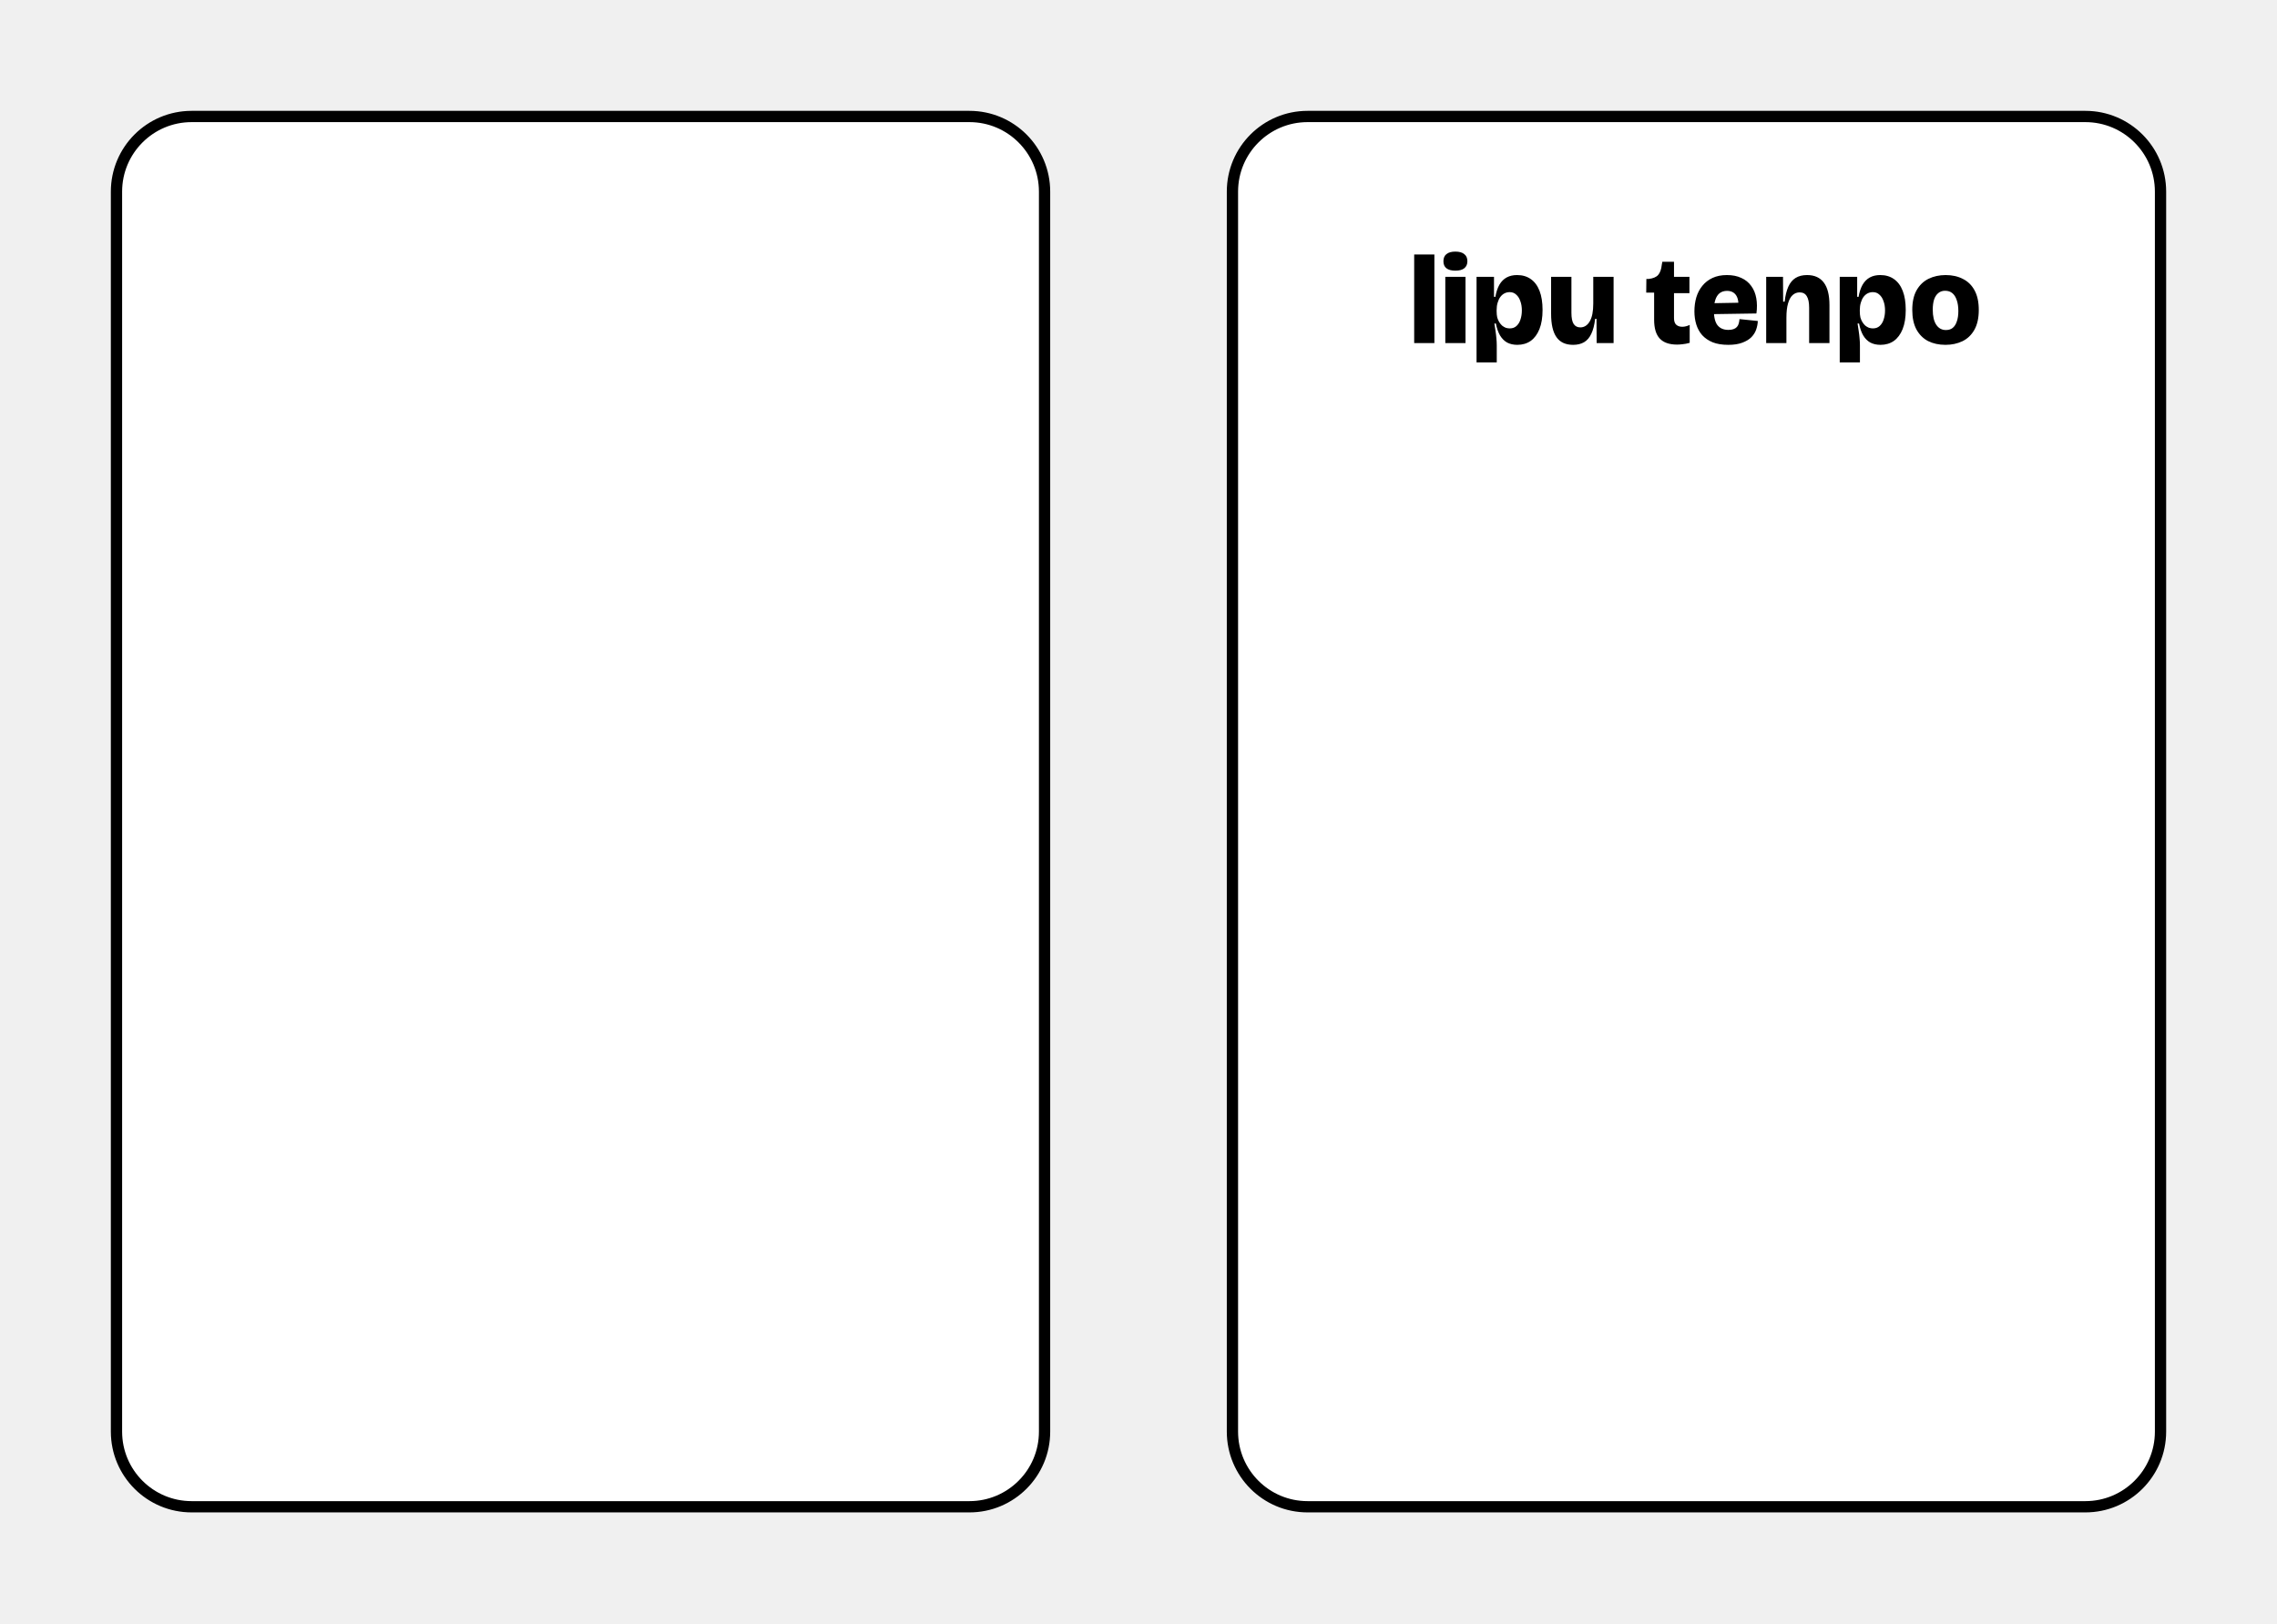
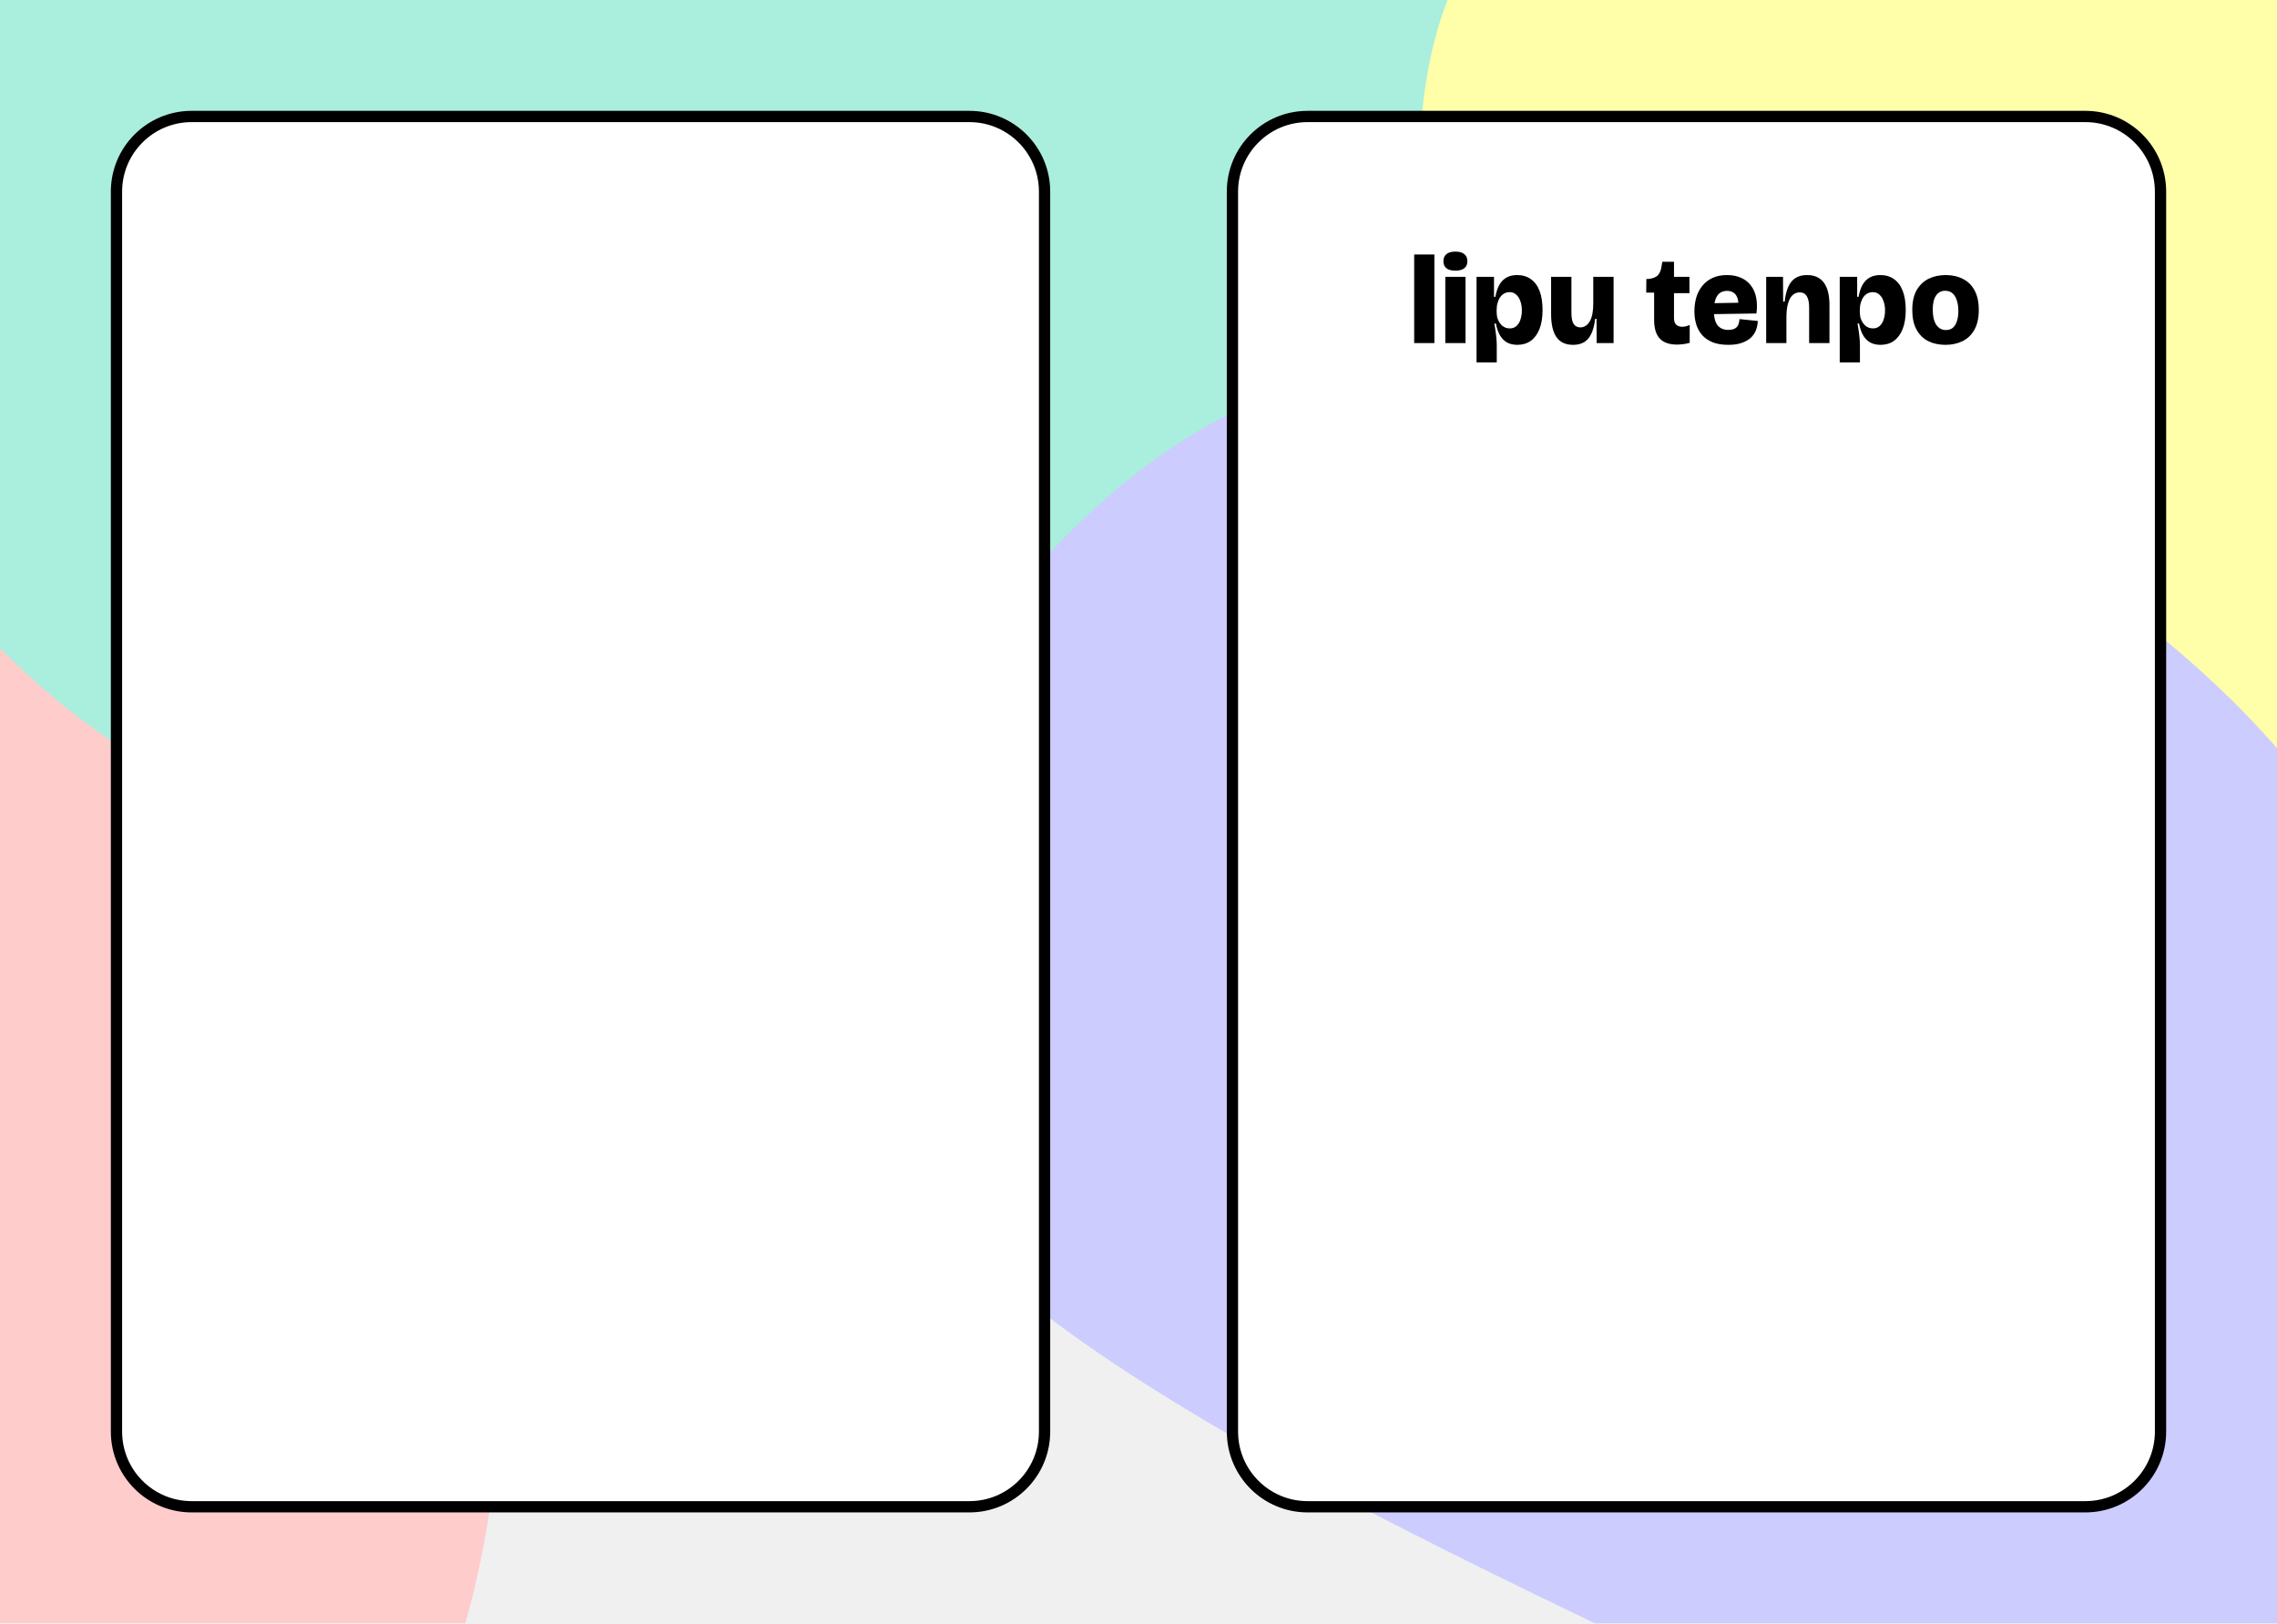
<svg xmlns="http://www.w3.org/2000/svg" width="303mm" height="216mm" viewBox="0 0 303 216" version="1.1" id="svg5" xml:space="preserve">
  <defs id="defs2" />
  <g id="layer1" transform="translate(-899.2266,265.6201)">
+     <path id="path4" style="fill:#ffcccc;stroke:none;stroke-width:0.265px;stroke-linecap:butt;stroke-linejoin:miter;stroke-opacity:1" d="M 899.227 -191.614 L 899.227 -49.62 L 961.15 -49.62 C 965.558 -65.031 967.45 -85.779 965.824 -107.682 C 963.888 -133.746 956.984 -161.414 939.768 -176.499 C 928.515 -186.359 912.872 -190.818 899.227 -191.614 z " />
+     <path id="path3" style="fill:#aaeedd;stroke:none;stroke-width:0.265px;stroke-linecap:butt;stroke-linejoin:miter;stroke-opacity:1" d="M 899.227 -265.62 L 899.227 -179.386 C 908.832 -169.633 920.622 -161.608 933.84 -156.822 C 960.906 -147.022 993.892 -150.748 1024.68 -158.535 C 1055.468 -166.322 1084.056 -178.17 1099.022 -196.695 C 1113.987 -215.22 1115.33 -240.42 1109.262 -257.476 C 1108.2 -260.463 1106.935 -263.16 1105.497 -265.62 L 899.227 -265.62 z " />
+     <path id="path2" style="fill:#ffffaa;stroke:none;stroke-width:0.205px;stroke-linecap:butt;stroke-linejoin:miter;stroke-opacity:1" d="M 1091.665 -270.027 C 1085.04 -258.91 1088.289 -241.145 1094.547 -222.416 C 1101.505 -201.593 1112.137 -179.607 1131.332 -174.141 C 1150.526 -168.676 1176.376 -178.972 1196.208 -187.451 L 1196.208 -270.027 L 1091.665 -270.027 z " transform="matrix(1.055614,0,0,1.579196,-60.508,160.8055)" />
+     <path id="path1" style="fill:#ccccff;stroke:none;stroke-width:0.265px;stroke-linecap:butt;stroke-linejoin:miter;stroke-opacity:1" d="M 1212.97 -36.14 C 1229.828 -48.922 1238.267 -65.34 1241.412 -84.305 C 1245.604 -109.592 1240.383 -139.407 1227.196 -155.547 C 1214.01 -171.686 1192.859 -174.15 1166.886 -171.895 C 1145.261 -170.018 1120.427 -164.882 1097.51 -159.831 L 1026.05 -103.85 L 1097.851 -12.194 C 1127.971 -6.327 1166.867 -12.795 1193.191 -24.609 C 1200.796 -28.022 1207.351 -31.879 1212.97 -36.14 z " transform="rotate(-141.9254,1123.494,-107.1304)" />
    <rect style="fill:#ffffff;stroke:#000000;stroke-width:1.5;stroke-linecap:round;stroke-linejoin:round;stroke-dasharray:none;paint-order:fill markers stroke" id="rect8" width="123.5" height="185" x="914.727" y="-250.12" ry="10" />
    <rect style="fill:#ffffff;stroke:#000000;stroke-width:1.5;stroke-linecap:round;stroke-linejoin:round;stroke-dasharray:none;paint-order:fill markers stroke" id="rect9" width="123.5" height="185" x="1063.227" y="-250.12" ry="10" />
    <path d="m 1087.412,-219.967 v -11.79 h 2.688 v 11.79 z m 4.141,0 v -8.817 h 2.689 v 8.817 z m 1.336,-9.636 q -0.768,0 -1.185,-0.317 -0.401,-0.317 -0.401,-0.935 0,-0.635 0.401,-0.952 0.417,-0.334 1.185,-0.334 0.785,0 1.186,0.334 0.417,0.317 0.417,0.952 0,0.601 -0.417,0.935 -0.401,0.317 -1.186,0.317 z m 2.822,12.207 v -7.849 -3.54 h 2.322 v 2.655 l 0.183,0.017 q 0.167,-0.969 0.535,-1.62 0.384,-0.651 0.968,-0.969 0.585,-0.317 1.386,-0.317 1.069,0 1.82,0.534 0.769,0.534 1.169,1.57 0.401,1.035 0.401,2.538 0,1.52 -0.417,2.555 -0.418,1.035 -1.169,1.57 -0.752,0.518 -1.77,0.518 -0.769,0 -1.353,-0.301 -0.568,-0.317 -0.952,-0.952 -0.367,-0.634 -0.551,-1.586 h -0.2 q 0.08,0.468 0.15,0.985 0.08,0.501 0.117,0.985 0.05,0.484 0.05,0.935 v 2.271 z m 4.426,-4.526 q 0.534,0 0.885,-0.317 0.367,-0.334 0.534,-0.868 0.184,-0.551 0.184,-1.202 0,-0.701 -0.201,-1.236 -0.183,-0.551 -0.551,-0.868 -0.35,-0.334 -0.868,-0.334 -0.384,0 -0.701,0.167 -0.318,0.167 -0.551,0.484 -0.218,0.301 -0.351,0.751 -0.134,0.434 -0.134,0.985 v 0.167 q 0,0.451 0.08,0.818 0.1,0.351 0.267,0.618 0.167,0.267 0.384,0.468 0.234,0.184 0.484,0.284 0.267,0.084 0.535,0.084 z m 8.416,2.188 q -1.486,0 -2.204,-1.019 -0.718,-1.019 -0.718,-3.123 v -4.91 h 2.705 v 4.793 q 0,1.035 0.301,1.486 0.3,0.451 0.885,0.451 0.384,0 0.701,-0.2 0.317,-0.2 0.551,-0.601 0.234,-0.401 0.351,-0.985 0.117,-0.601 0.117,-1.386 v -3.557 h 2.705 v 4.96 3.858 h -2.254 l -0.02,-3.223 h -0.184 q -0.133,1.202 -0.501,1.97 -0.35,0.768 -0.968,1.136 -0.601,0.351 -1.47,0.351 z m 13.844,-0.033 q -1.553,0 -2.305,-0.802 -0.751,-0.801 -0.751,-2.505 v -3.607 h -1.052 l 0.02,-1.82 h 0.3 q 0.885,-0.1 1.269,-0.534 0.384,-0.434 0.485,-1.369 l 0.07,-0.384 h 1.553 v 2.004 h 2.054 v 2.171 h -2.054 v 3.323 q 0,0.618 0.301,0.885 0.301,0.267 0.802,0.267 0.25,0 0.501,-0.067 0.267,-0.067 0.484,-0.184 v 2.388 q -0.534,0.15 -0.952,0.184 -0.401,0.05 -0.718,0.05 z m 6.813,0.033 q -1.219,0 -2.07,-0.334 -0.852,-0.351 -1.403,-0.952 -0.535,-0.618 -0.785,-1.419 -0.251,-0.818 -0.251,-1.753 0,-0.985 0.251,-1.854 0.267,-0.885 0.802,-1.536 0.534,-0.668 1.352,-1.052 0.818,-0.384 1.921,-0.384 1.118,0 1.92,0.384 0.818,0.367 1.319,1.069 0.501,0.685 0.668,1.62 0.167,0.935 0.02,2.037 l -6.546,0.1 v -1.453 l 4.642,-0.084 -0.534,0.802 q 0.1,-0.785 -0.05,-1.303 -0.151,-0.534 -0.518,-0.802 -0.351,-0.267 -0.902,-0.267 -0.601,0 -1.002,0.317 -0.384,0.317 -0.567,0.902 -0.184,0.585 -0.184,1.386 0,1.353 0.484,1.97 0.501,0.618 1.436,0.618 0.418,0 0.685,-0.1 0.284,-0.1 0.451,-0.284 0.184,-0.2 0.25,-0.468 0.08,-0.267 0.101,-0.585 l 2.438,0.251 q -0.02,0.568 -0.217,1.136 -0.184,0.551 -0.635,1.019 -0.451,0.451 -1.219,0.735 -0.752,0.284 -1.854,0.284 z m 5.043,-0.234 v -5.077 -3.741 h 2.238 l 0.02,3.307 h 0.2 q 0.134,-1.202 0.485,-1.987 0.35,-0.785 0.968,-1.169 0.618,-0.384 1.536,-0.384 1.47,0 2.221,1.002 0.752,0.985 0.752,3.006 v 5.043 h -2.705 v -4.709 q 0,-1.035 -0.318,-1.536 -0.3,-0.501 -0.951,-0.501 -0.535,0 -0.936,0.367 -0.384,0.351 -0.601,1.102 -0.217,0.735 -0.217,1.904 v 3.373 z m 9.786,2.572 v -7.849 -3.54 h 2.322 v 2.655 l 0.183,0.017 q 0.167,-0.969 0.535,-1.62 0.384,-0.651 0.968,-0.969 0.585,-0.317 1.386,-0.317 1.069,0 1.82,0.534 0.769,0.534 1.169,1.57 0.401,1.035 0.401,2.538 0,1.52 -0.417,2.555 -0.418,1.035 -1.169,1.57 -0.752,0.518 -1.77,0.518 -0.769,0 -1.353,-0.301 -0.568,-0.317 -0.952,-0.952 -0.367,-0.634 -0.551,-1.586 h -0.2 q 0.08,0.468 0.15,0.985 0.08,0.501 0.117,0.985 0.05,0.484 0.05,0.935 v 2.271 z m 4.426,-4.526 q 0.534,0 0.885,-0.317 0.367,-0.334 0.534,-0.868 0.184,-0.551 0.184,-1.202 0,-0.701 -0.201,-1.236 -0.183,-0.551 -0.551,-0.868 -0.35,-0.334 -0.868,-0.334 -0.384,0 -0.701,0.167 -0.318,0.167 -0.552,0.484 -0.217,0.301 -0.35,0.751 -0.134,0.434 -0.134,0.985 v 0.167 q 0,0.451 0.08,0.818 0.1,0.351 0.267,0.618 0.167,0.267 0.384,0.468 0.234,0.184 0.484,0.284 0.267,0.084 0.535,0.084 z m 9.635,2.188 q -1.302,0 -2.304,-0.501 -0.986,-0.518 -1.553,-1.553 -0.551,-1.035 -0.551,-2.588 0,-1.587 0.567,-2.605 0.585,-1.036 1.587,-1.536 1.018,-0.501 2.288,-0.501 1.319,0 2.304,0.518 1.002,0.501 1.553,1.536 0.551,1.019 0.551,2.588 0,1.603 -0.584,2.639 -0.585,1.035 -1.587,1.52 -1.002,0.484 -2.271,0.484 z m 0.07,-1.97 q 0.551,0 0.902,-0.284 0.367,-0.301 0.551,-0.868 0.2,-0.568 0.2,-1.369 0,-0.868 -0.217,-1.47 -0.2,-0.601 -0.584,-0.918 -0.384,-0.317 -0.969,-0.317 -0.518,0 -0.885,0.3 -0.367,0.284 -0.568,0.852 -0.183,0.568 -0.183,1.369 0,1.302 0.467,2.004 0.468,0.701 1.286,0.701 z" id="path12" style="font-weight:800;font-size:16.699px;line-height:0.85;font-family:'Bricolage Grotesque 72pt';-inkscape-font-specification:'Bricolage Grotesque 72pt, Ultra-Bold';font-variant-numeric:oldstyle-nums;stroke-width:0.265" aria-label="lipu tenpo" />
  </g>
</svg>
